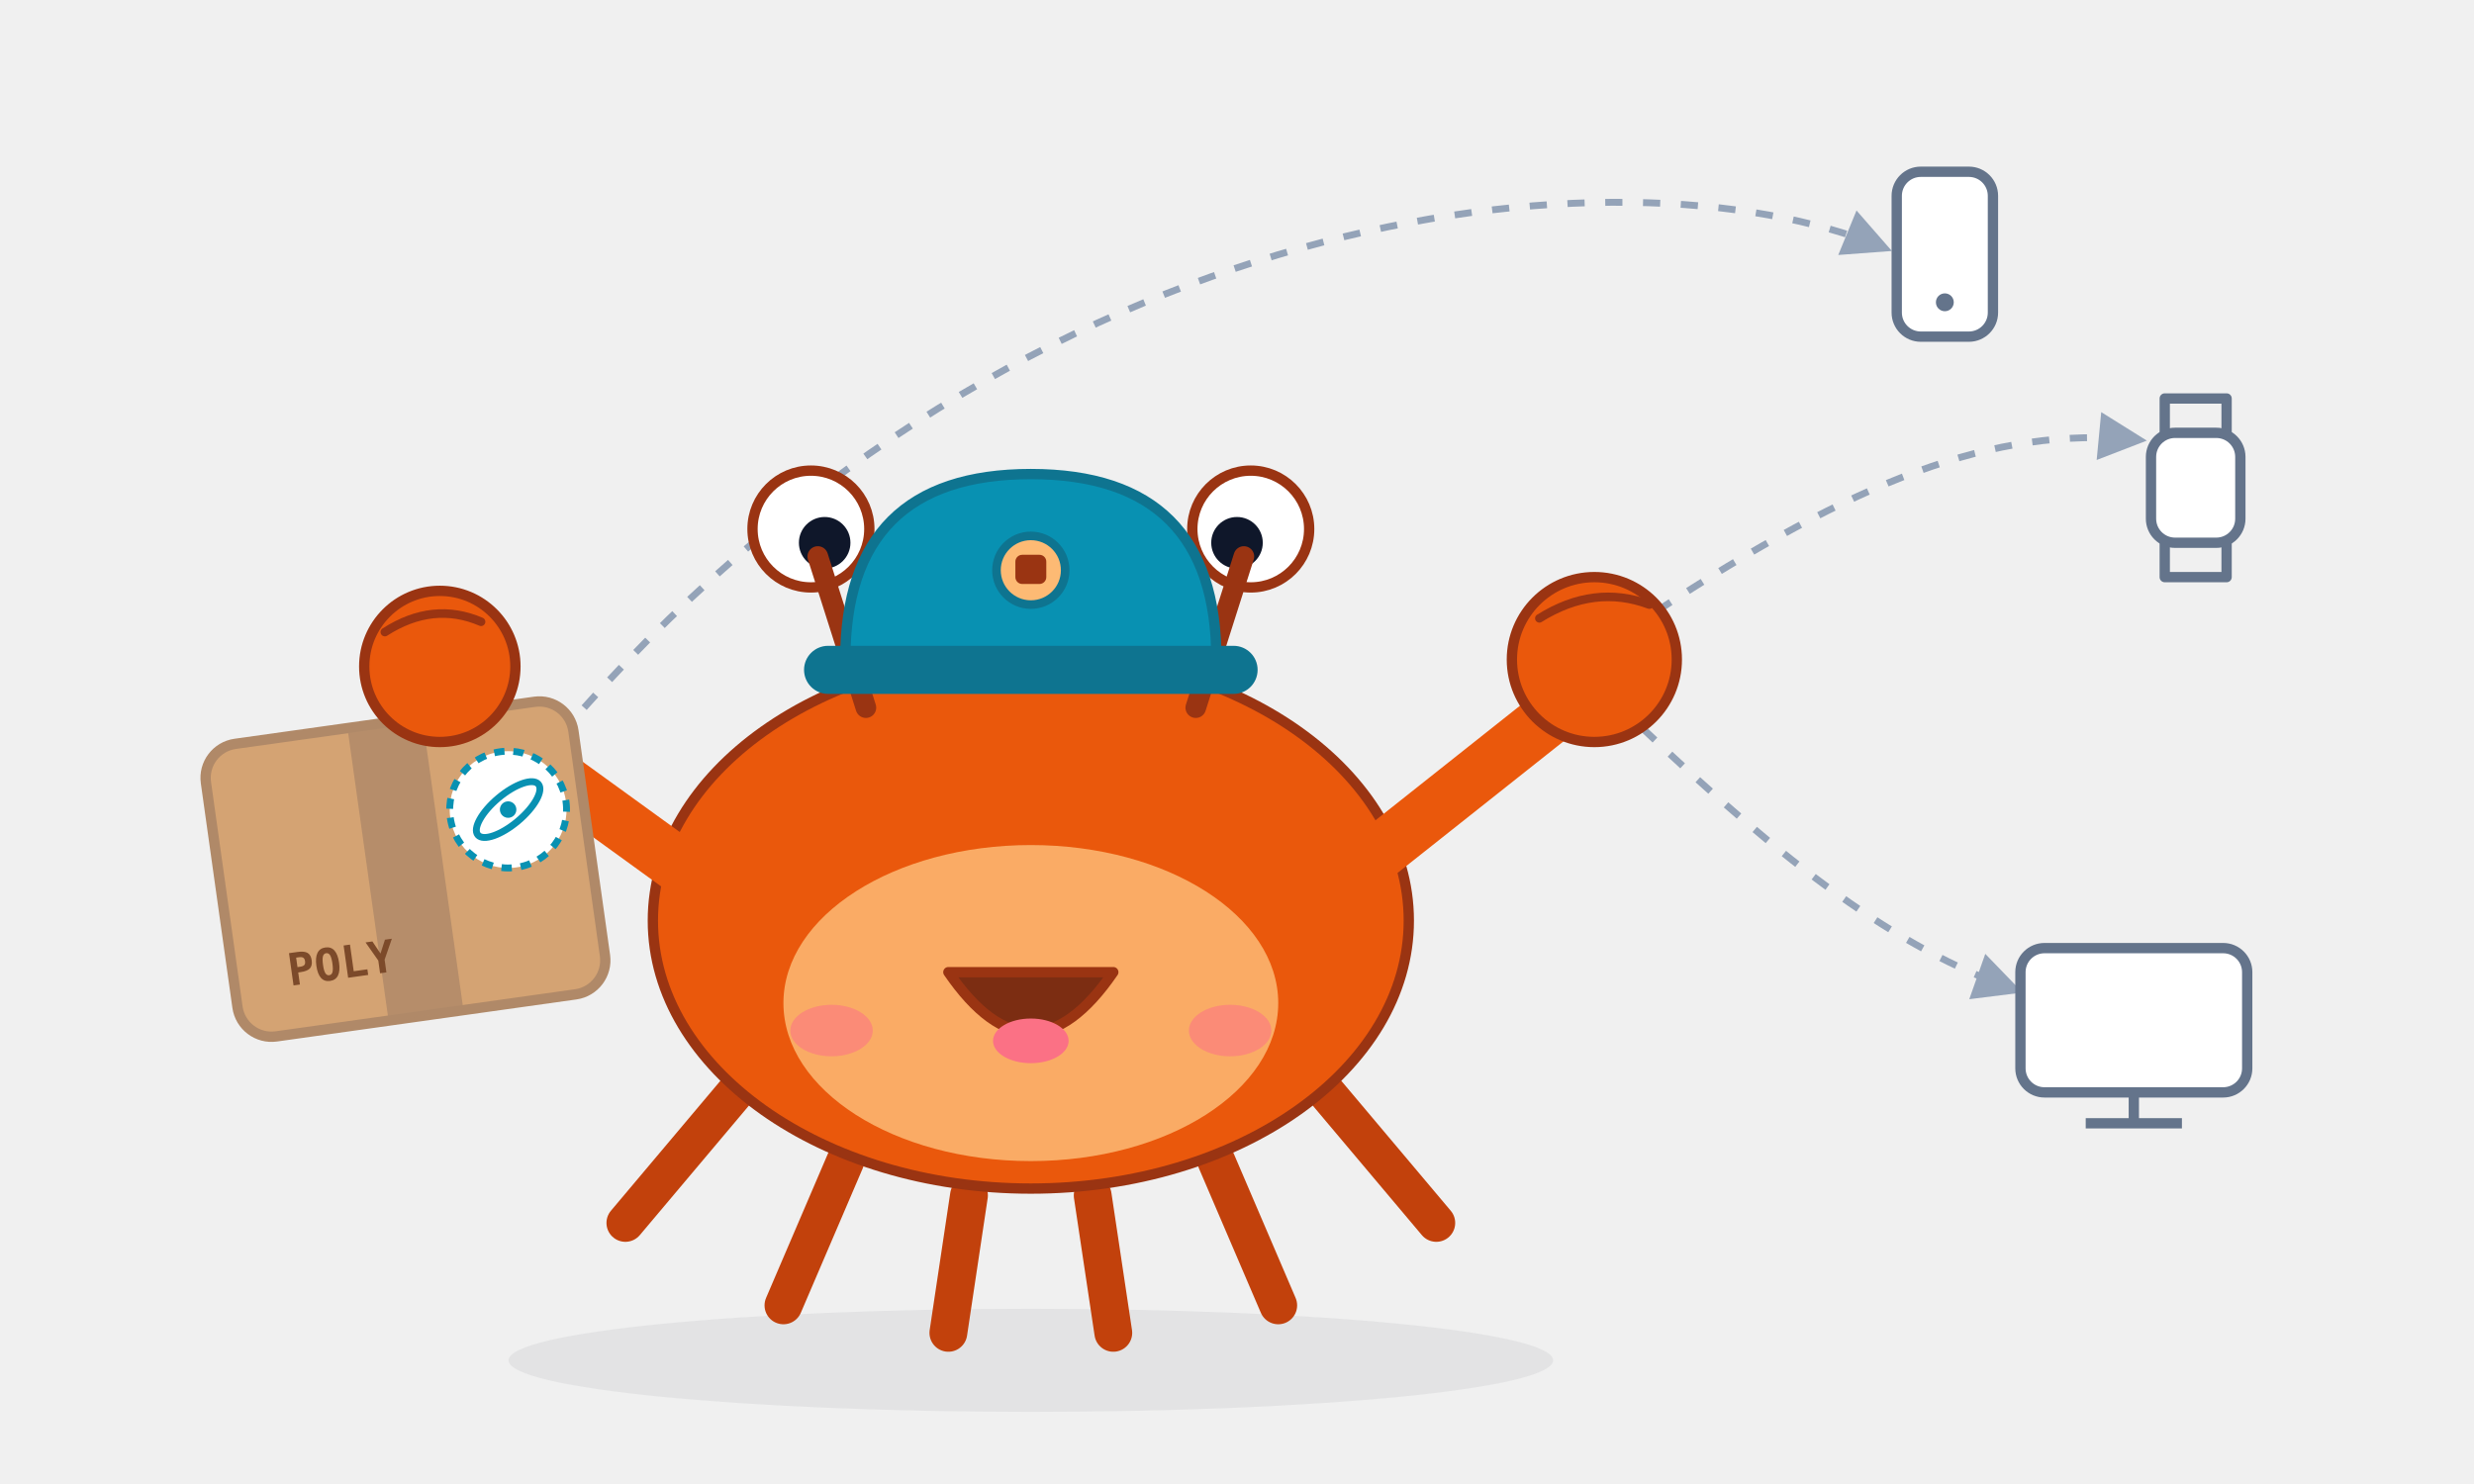
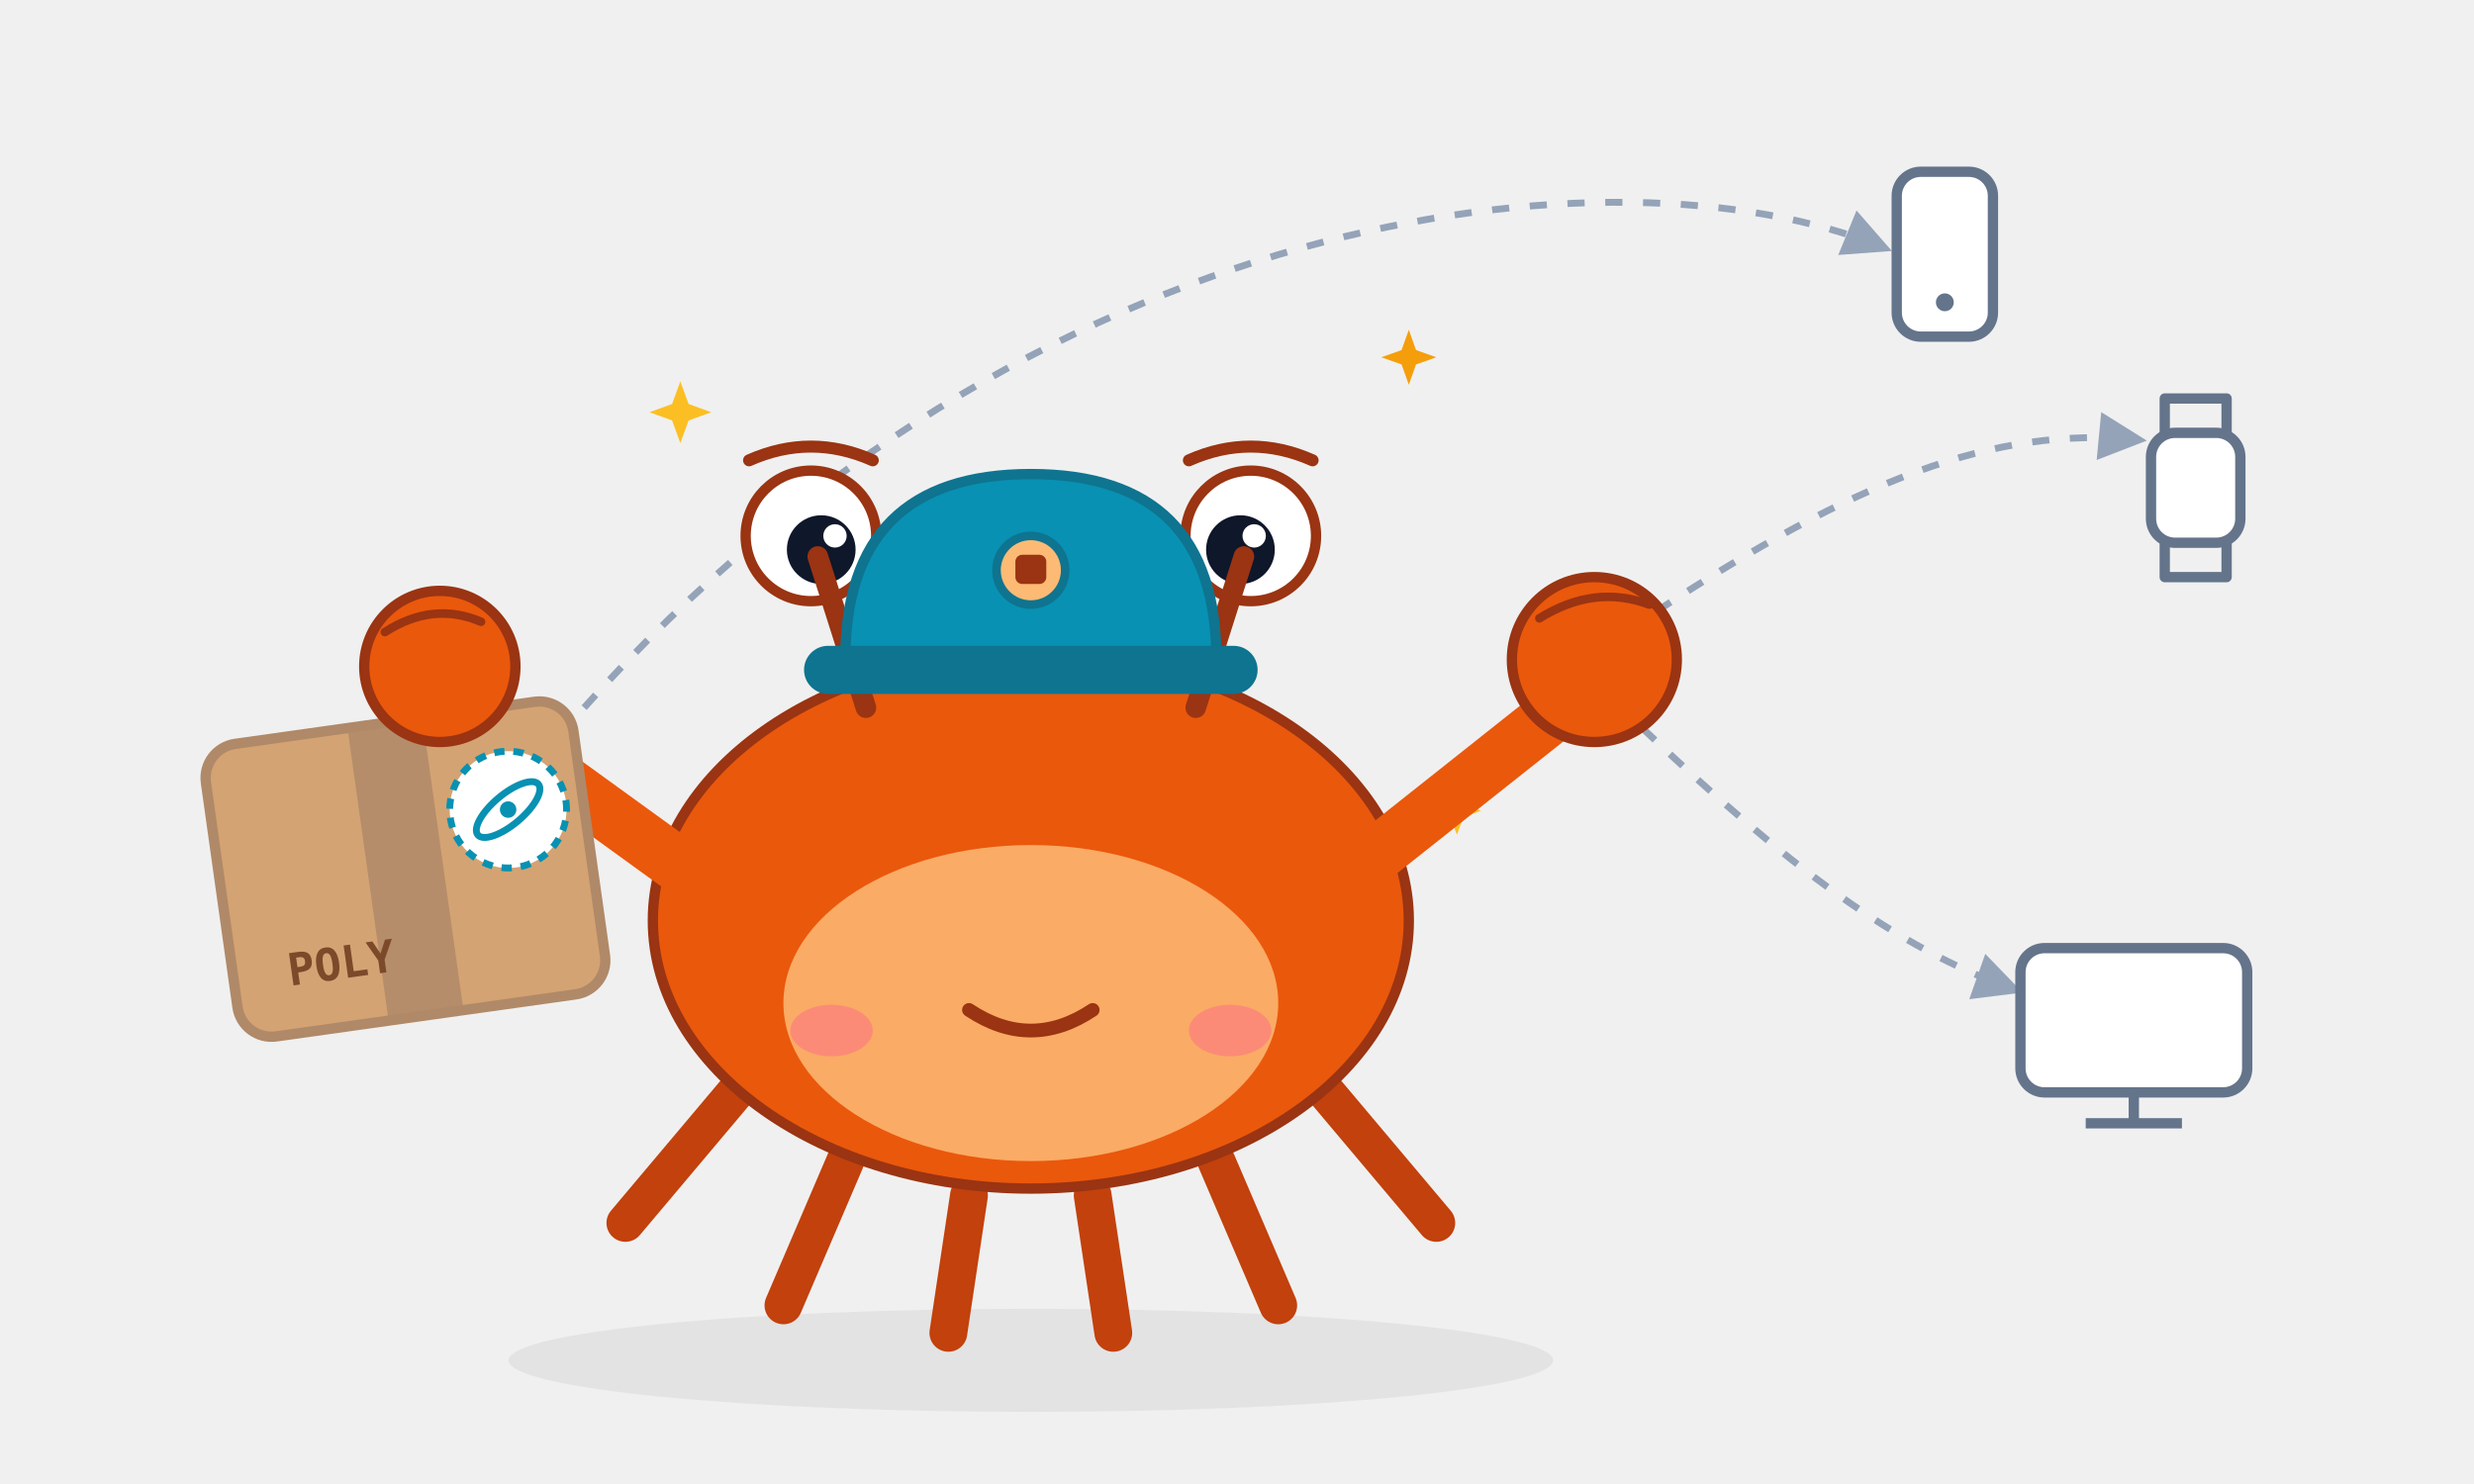
<svg xmlns="http://www.w3.org/2000/svg" width="640" height="384" viewBox="0 0 720 432" role="img" aria-labelledby="pax-t pax-d">
  <style>@media (prefers-reduced-motion: no-preference) {
-     .pax-crab { animation: pax-bob 3s ease-in-out infinite; }
+     .pax-crab { animation: pax-bounce 2.1s ease-in-out infinite; }
+     .pax-sparkle { animation: pax-sparkle 1.6s ease-in-out infinite; }
+     .pax-sparkle-b { animation-delay: -0.5s; }
+     .pax-sparkle-c { animation-delay: -1s; }
  }
-   @keyframes pax-bob { 0%, 100% { transform: translateY(0); } 50% { transform: translateY(-5px); } }
+   @keyframes pax-bounce { 0%, 100% { transform: translateY(0); } 50% { transform: translateY(-10px); } }
+   @keyframes pax-sparkle { 0%, 100% { opacity: 0.25; transform: scale(0.72); } 50% { opacity: 1; transform: scale(1.18); } }
  </style>
  <defs>
    <marker id="pax-arrow" viewBox="0 0 10 10" refX="8" refY="5" markerWidth="7" markerHeight="7" orient="auto-start-reverse">
      <path d="M0,0 L10,5 L0,10 z" fill="#94a3b8" />
    </marker>
  </defs>
  <path d="M170,206 C 300,60 470,40 548,72" fill="none" stroke="#94a3b8" stroke-width="2" stroke-dasharray="5 6" marker-end="url(#pax-arrow)" />
  <path d="M482,178 C 540,140 580,124 622,128" fill="none" stroke="#94a3b8" stroke-width="2" stroke-dasharray="5 6" marker-end="url(#pax-arrow)" />
  <path d="M478,212 C 520,252 552,276 586,288" fill="none" stroke="#94a3b8" stroke-width="2" stroke-dasharray="5 6" marker-end="url(#pax-arrow)" />
  <g stroke="#64748b" stroke-width="3" fill="#ffffff" stroke-linejoin="round">
    <rect x="552" y="50" width="28" height="48" rx="7" />
    <rect x="626" y="126" width="26" height="32" rx="7" />
    <path d="M630,126 v-10 h18 v10 M630,158 v10 h18 v-10" fill="none" />
    <rect x="588" y="276" width="66" height="42" rx="7" />
    <path d="M621,318 v9 M607,327 h28" fill="none" />
  </g>
  <circle cx="566" cy="88" r="2.6" fill="#64748b" stroke="none" />
  <ellipse cx="300" cy="396" rx="152" ry="15" fill="#0f172a" opacity="0.06" />
  <g class="pax-crab">
    <g stroke="#c2410c" stroke-width="11" stroke-linecap="round" fill="none">
      <path d="M214,318 L182,356" />
      <path d="M246,338 L228,380" />
      <path d="M282,348 L276,388" />
      <path d="M386,318 L418,356" />
      <path d="M354,338 L372,380" />
      <path d="M318,348 L324,388" />
    </g>
    <ellipse cx="300" cy="268" rx="110" ry="78" fill="#ea580c" stroke="#9a3412" stroke-width="3" />
    <ellipse cx="300" cy="292" rx="72" ry="46" fill="#fdba74" opacity="0.85" />
-     <g class="pax-face pax-face-happy">
+     <g class="pax-face pax-face-ingratiating">
      <ellipse cx="242" cy="300" rx="12" ry="7.5" fill="#fb7185" opacity="0.55" />
      <ellipse cx="358" cy="300" rx="12" ry="7.5" fill="#fb7185" opacity="0.55" />
-       <path d="M276,283 Q300,318 324,283 Z" fill="#7c2d12" stroke="#9a3412" stroke-width="3" stroke-linejoin="round" />
-       <ellipse cx="300" cy="303" rx="11" ry="6.5" fill="#fb7185" />
-       <circle cx="236" cy="154" r="17" fill="#ffffff" stroke="#9a3412" stroke-width="3" />
-       <circle cx="364" cy="154" r="17" fill="#ffffff" stroke="#9a3412" stroke-width="3" />
-       <circle cx="240" cy="158" r="7.5" fill="#0f172a" />
-       <circle cx="360" cy="158" r="7.5" fill="#0f172a" />
+       <path d="M218,134 Q236,126 254,134" fill="none" stroke="#9a3412" stroke-width="3.5" stroke-linecap="round" />
+       <path d="M346,134 Q364,126 382,134" fill="none" stroke="#9a3412" stroke-width="3.5" stroke-linecap="round" />
+       <circle cx="236" cy="156" r="19" fill="#ffffff" stroke="#9a3412" stroke-width="3" />
+       <circle cx="364" cy="156" r="19" fill="#ffffff" stroke="#9a3412" stroke-width="3" />
+       <circle cx="239" cy="160" r="10" fill="#0f172a" />
+       <circle cx="361" cy="160" r="10" fill="#0f172a" />
+       <circle cx="243" cy="156" r="3.4" fill="#ffffff" />
+       <circle cx="365" cy="156" r="3.4" fill="#ffffff" />
+       <path d="M282,294 Q300,306 318,294" fill="none" stroke="#9a3412" stroke-width="4" stroke-linecap="round" />
+       <g transform="translate(198,120)">
+         <path class="pax-sparkle" d="M0,-9 L2.4,-2.4 L9,0 L2.4,2.4 L0,9 L-2.4,2.4 L-9,0 L-2.4,-2.4 Z" fill="#fbbf24" />
+       </g>
+       <g transform="translate(410,104)">
+         <path class="pax-sparkle pax-sparkle-b" d="M0,-8 L2.1,-2.1 L8,0 L2.1,2.1 L0,8 L-2.1,2.1 L-8,0 L-2.1,-2.1 Z" fill="#f59e0b" />
+       </g>
+       <g transform="translate(424,236)">
+         <path class="pax-sparkle pax-sparkle-c" d="M0,-7 L1.9,-1.9 L7,0 L1.9,1.9 L0,7 L-1.9,1.9 L-7,0 L-1.9,-1.9 Z" fill="#fbbf24" />
+       </g>
    </g>
    <g stroke="#9a3412" stroke-width="6" stroke-linecap="round">
      <path d="M252,206 L238,162" />
      <path d="M348,206 L362,162" />
    </g>
    <path d="M246,192 q0,-54 54,-54 q54,0 54,54 z" fill="#0891b2" stroke="#0e7490" stroke-width="3" />
    <rect x="234" y="188" width="132" height="14" rx="7" fill="#0e7490" />
    <circle cx="300" cy="166" r="10" fill="#fdba74" stroke="#0e7490" stroke-width="2.5" />
    <rect x="295.5" y="161.5" width="9" height="8.5" rx="2" fill="#9a3412" />
    <path d="M206,258 L148,216" stroke="#ea580c" stroke-width="16" stroke-linecap="round" />
    <g transform="rotate(-8 118 253)">
      <rect x="64" y="210" width="108" height="86" rx="10" fill="#d4a373" stroke="#b08968" stroke-width="3" />
      <rect x="107" y="210" width="22" height="86" fill="#b08968" opacity="0.85" />
      <circle cx="150" cy="240" r="17" fill="#ffffff" stroke="#0891b2" stroke-width="2" stroke-dasharray="3 2.6" />
      <ellipse cx="150" cy="240" rx="11.5" ry="4.4" fill="none" stroke="#0891b2" stroke-width="2" transform="rotate(-32 150 240)" />
      <circle cx="150" cy="240" r="2.4" fill="#0891b2" />
      <text x="80" y="282" font-size="13" font-family="'JetBrains Mono', ui-monospace, 'PingFang SC', 'Microsoft YaHei', monospace" font-weight="700" fill="#7c4a2a">POLY</text>
    </g>
    <circle cx="128" cy="194" r="22" fill="#ea580c" stroke="#9a3412" stroke-width="3" />
    <path d="M112,184 q14,-9 28,-3" fill="none" stroke="#9a3412" stroke-width="2.5" stroke-linecap="round" />
    <path d="M394,254 L452,208" stroke="#ea580c" stroke-width="16" stroke-linecap="round" />
    <circle cx="464" cy="192" r="24" fill="#ea580c" stroke="#9a3412" stroke-width="3" />
    <path d="M448,180 q16,-10 32,-4" fill="none" stroke="#9a3412" stroke-width="2.5" stroke-linecap="round" />
  </g>
</svg>
